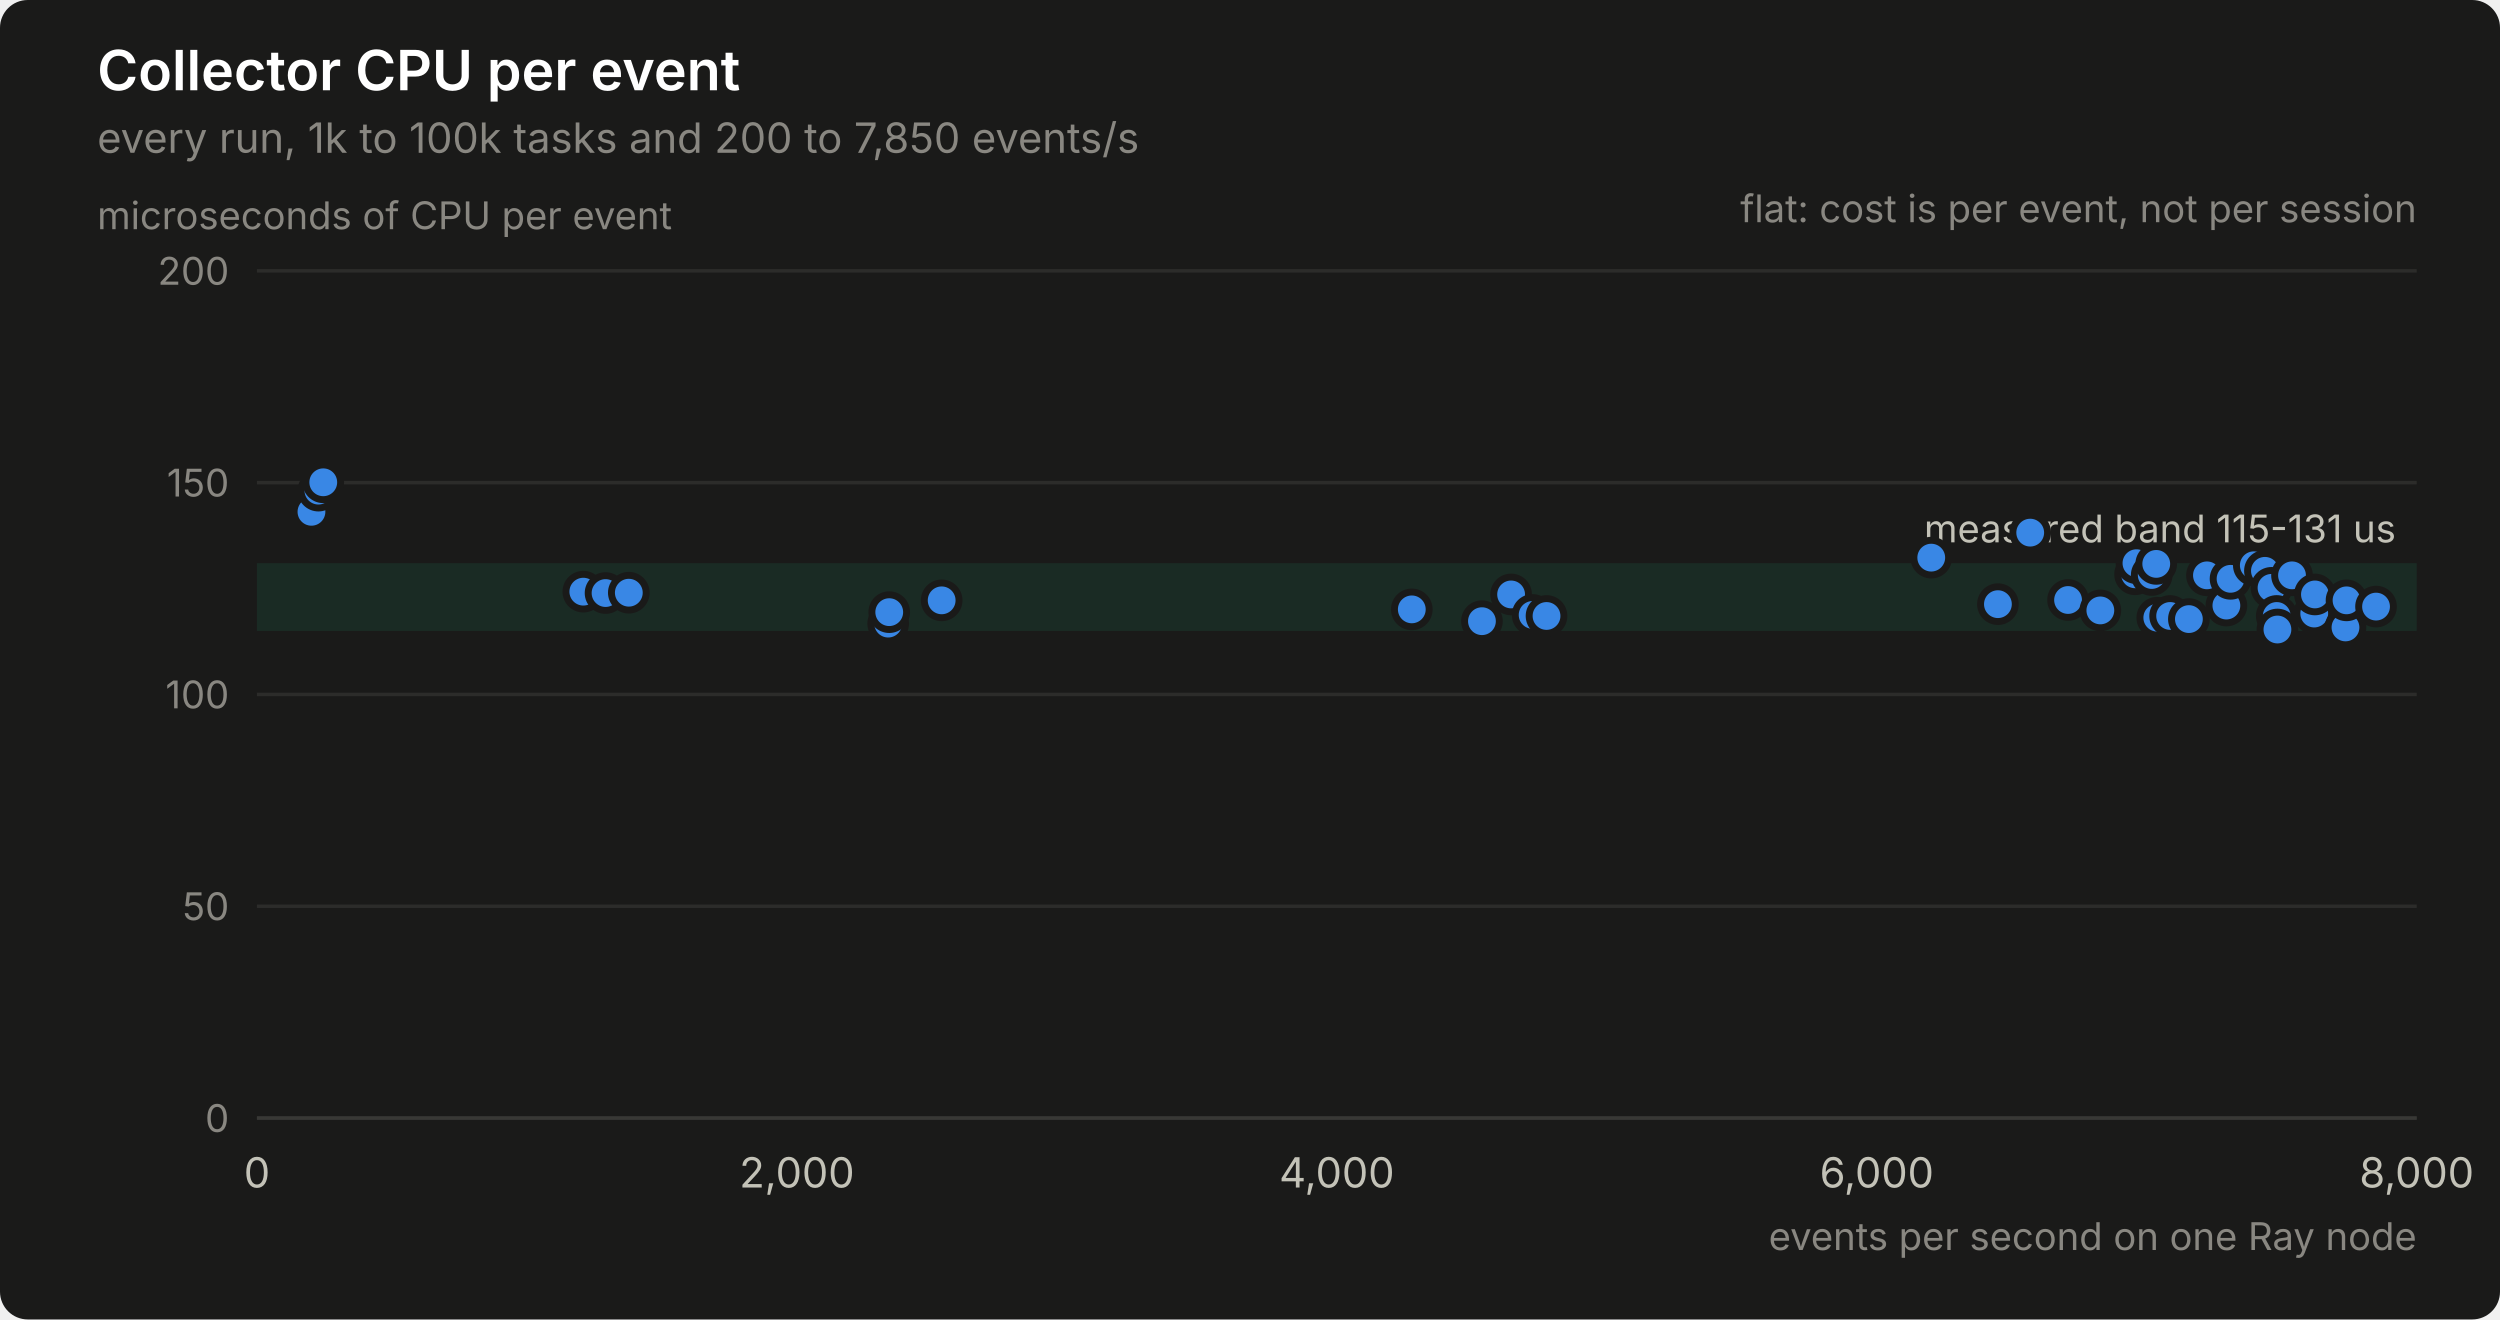
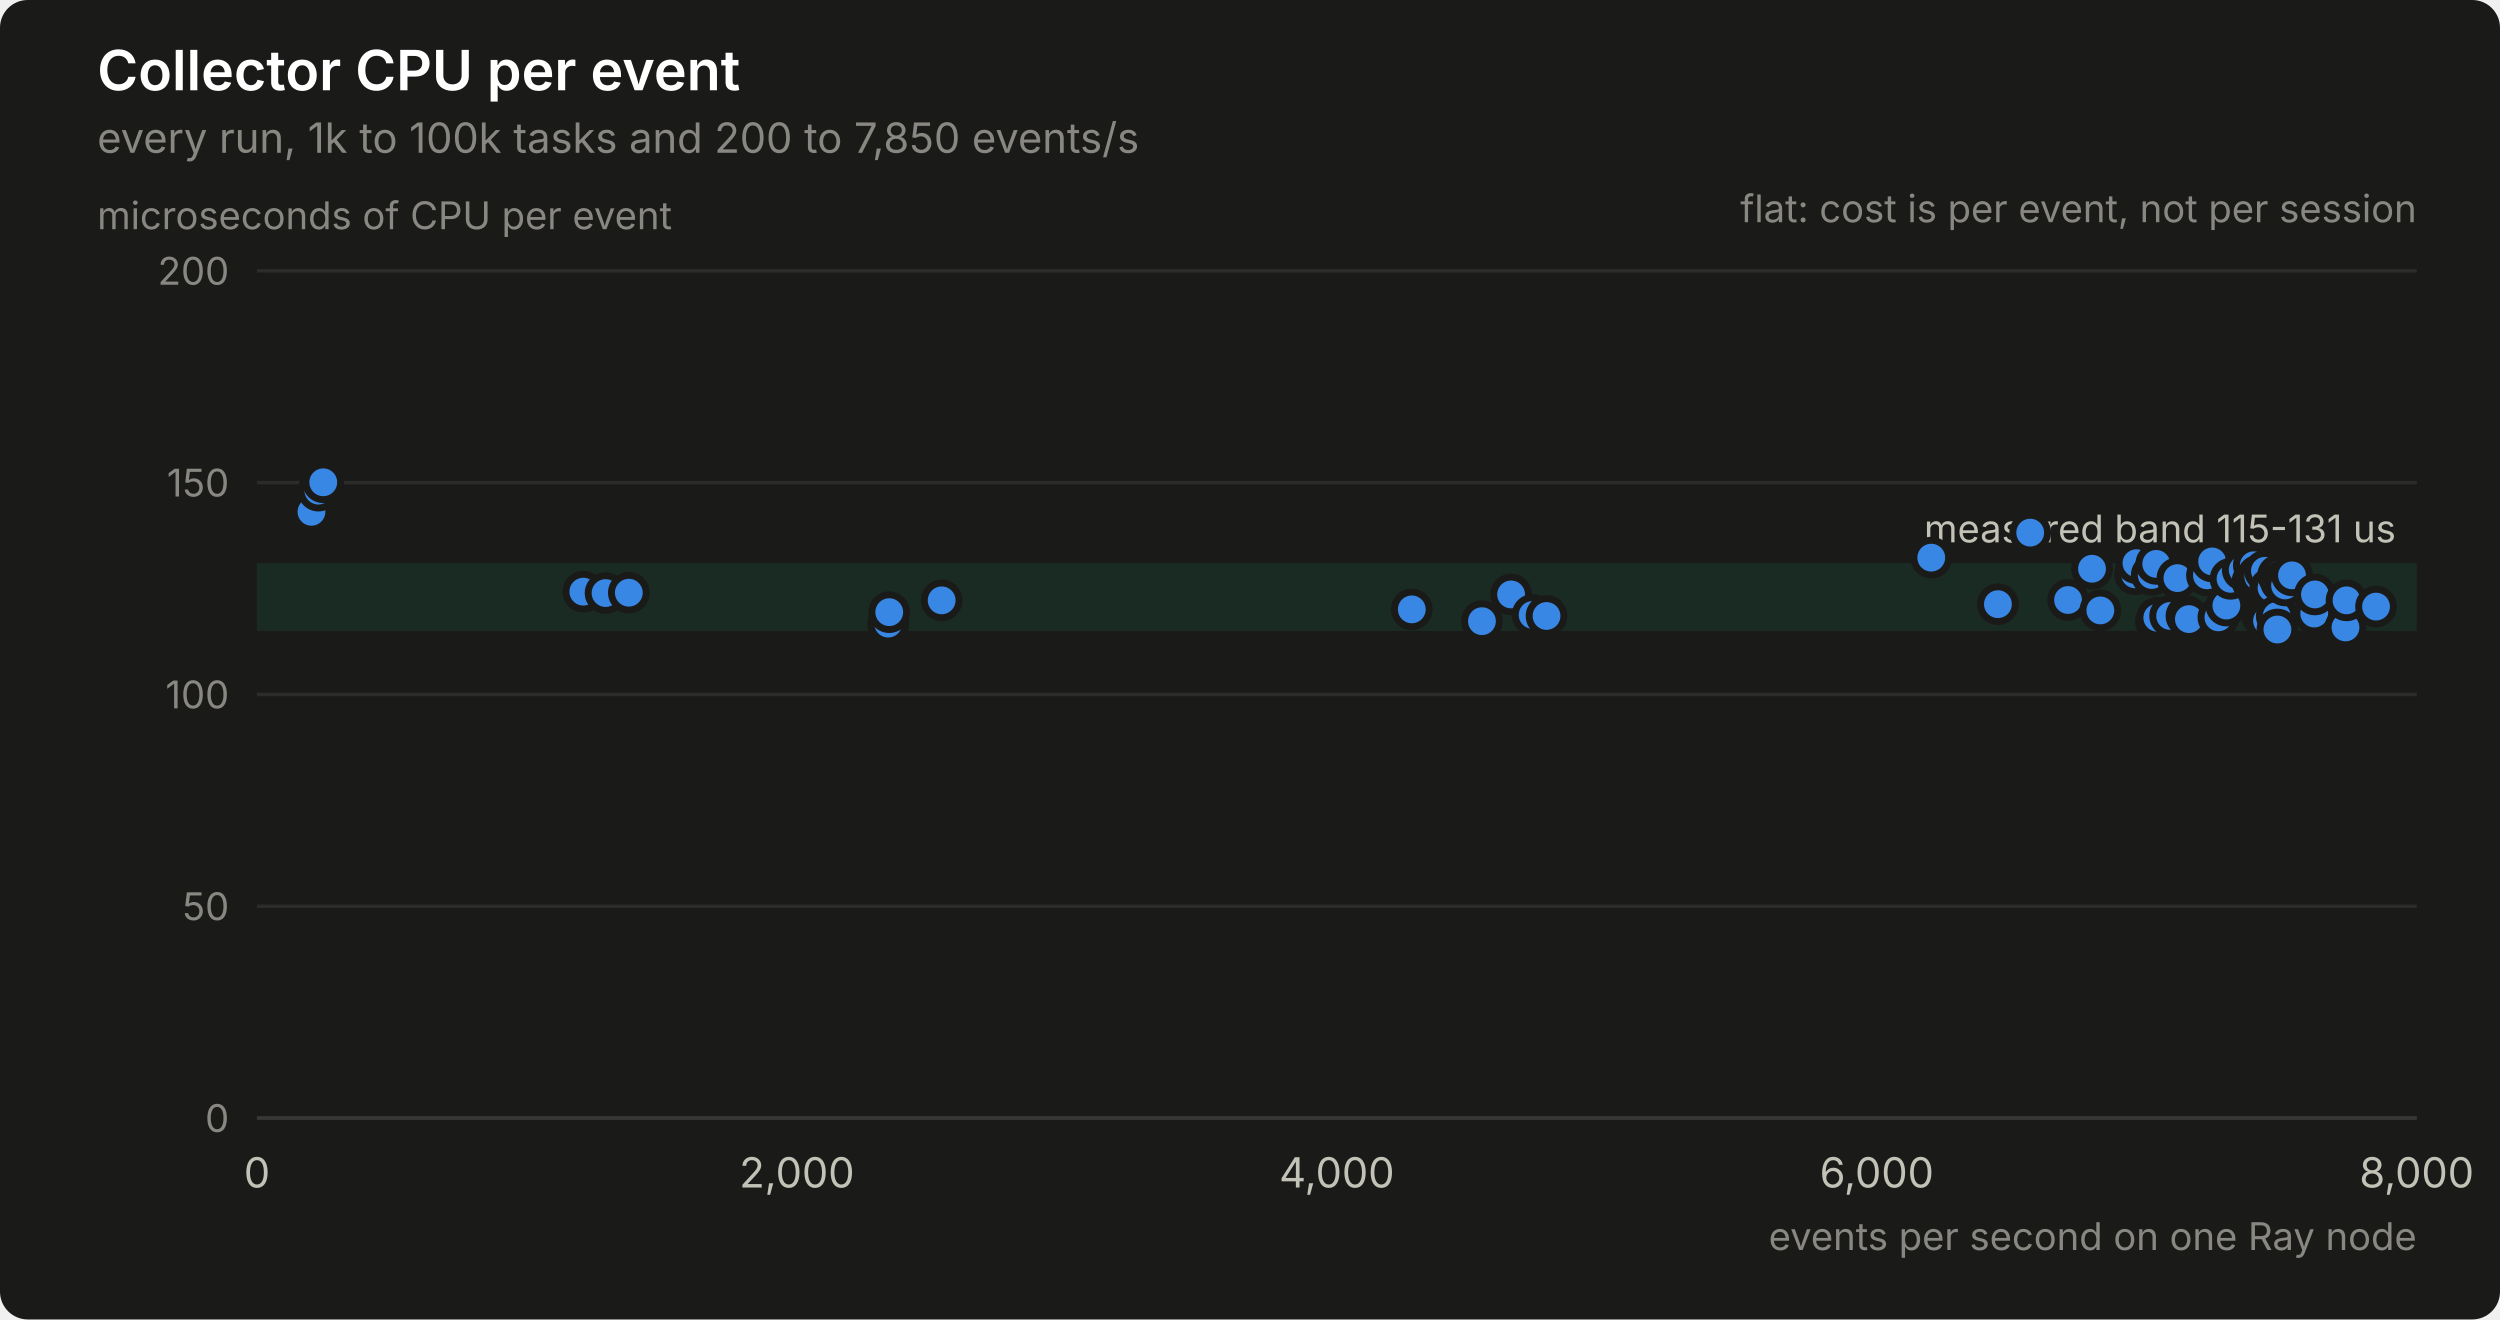
<svg xmlns="http://www.w3.org/2000/svg" viewBox="0 0 720 380" width="720" height="380" role="img">
  <rect width="720" height="380" fill="#1a1a19" rx="8" />
  <text x="28" y="26" font-family="system-ui,-apple-system,'Segoe UI',sans-serif" font-size="16" font-weight="600" fill="#ffffff">Collector CPU per event</text>
  <text x="28" y="44" font-family="system-ui,-apple-system,'Segoe UI',sans-serif" font-size="12" fill="#898781">every run, 1k to 100k tasks and 200 to 7,850 events/s</text>
  <line x1="74" y1="322.0" x2="696" y2="322.0" stroke="#2c2c2a" stroke-width="1" />
  <text x="66" y="326.0" text-anchor="end" font-family="system-ui,-apple-system,'Segoe UI',sans-serif" font-size="11" fill="#898781" font-variant-numeric="tabular-nums">0</text>
  <line x1="74" y1="261.0" x2="696" y2="261.0" stroke="#2c2c2a" stroke-width="1" />
  <text x="66" y="265.0" text-anchor="end" font-family="system-ui,-apple-system,'Segoe UI',sans-serif" font-size="11" fill="#898781" font-variant-numeric="tabular-nums">50</text>
  <line x1="74" y1="200.0" x2="696" y2="200.0" stroke="#2c2c2a" stroke-width="1" />
  <text x="66" y="204.0" text-anchor="end" font-family="system-ui,-apple-system,'Segoe UI',sans-serif" font-size="11" fill="#898781" font-variant-numeric="tabular-nums">100</text>
  <line x1="74" y1="139.0" x2="696" y2="139.0" stroke="#2c2c2a" stroke-width="1" />
  <text x="66" y="143.0" text-anchor="end" font-family="system-ui,-apple-system,'Segoe UI',sans-serif" font-size="11" fill="#898781" font-variant-numeric="tabular-nums">150</text>
  <line x1="74" y1="78.0" x2="696" y2="78.0" stroke="#2c2c2a" stroke-width="1" />
  <text x="66" y="82.0" text-anchor="end" font-family="system-ui,-apple-system,'Segoe UI',sans-serif" font-size="11" fill="#898781" font-variant-numeric="tabular-nums">200</text>
  <line x1="74" y1="322" x2="696" y2="322" stroke="#383835" stroke-width="1" />
  <text x="28" y="66" font-family="system-ui,-apple-system,'Segoe UI',sans-serif" font-size="11" fill="#898781">microseconds of CPU per event</text>
  <text x="136.2" y="342.0" text-anchor="middle" font-family="system-ui,-apple-system,'Segoe UI',sans-serif" font-size="12" fill="#c3c2b7" />
  <text x="260.6" y="342.0" text-anchor="middle" font-family="system-ui,-apple-system,'Segoe UI',sans-serif" font-size="12" fill="#c3c2b7" />
  <text x="385.0" y="342.0" text-anchor="middle" font-family="system-ui,-apple-system,'Segoe UI',sans-serif" font-size="12" fill="#c3c2b7" />
  <text x="509.4" y="342.0" text-anchor="middle" font-family="system-ui,-apple-system,'Segoe UI',sans-serif" font-size="12" fill="#c3c2b7" />
  <text x="633.8" y="342.0" text-anchor="middle" font-family="system-ui,-apple-system,'Segoe UI',sans-serif" font-size="12" fill="#c3c2b7" />
  <text x="74.0" y="342.0" text-anchor="middle" font-family="system-ui,-apple-system,'Segoe UI',sans-serif" font-size="12" fill="#c3c2b7" font-variant-numeric="tabular-nums">0</text>
  <text x="229.5" y="342.0" text-anchor="middle" font-family="system-ui,-apple-system,'Segoe UI',sans-serif" font-size="12" fill="#c3c2b7" font-variant-numeric="tabular-nums">2,000</text>
  <text x="385.0" y="342.0" text-anchor="middle" font-family="system-ui,-apple-system,'Segoe UI',sans-serif" font-size="12" fill="#c3c2b7" font-variant-numeric="tabular-nums">4,000</text>
  <text x="540.5" y="342.0" text-anchor="middle" font-family="system-ui,-apple-system,'Segoe UI',sans-serif" font-size="12" fill="#c3c2b7" font-variant-numeric="tabular-nums">6,000</text>
  <text x="696.0" y="342.0" text-anchor="middle" font-family="system-ui,-apple-system,'Segoe UI',sans-serif" font-size="12" fill="#c3c2b7" font-variant-numeric="tabular-nums">8,000</text>
  <text x="696" y="360.0" text-anchor="end" font-family="system-ui,-apple-system,'Segoe UI',sans-serif" font-size="11" fill="#898781">events per second on one Ray node</text>
  <rect x="74" y="162.2" width="622" height="19.5" fill="#199e70" opacity="0.13" />
  <text x="690" y="156.2" text-anchor="end" font-family="system-ui,-apple-system,'Segoe UI',sans-serif" font-size="11" fill="#c3c2b7">measured band 115-131 us</text>
  <circle cx="89.7" cy="147.4" r="5" fill="#3987e5" stroke="#1a1a19" stroke-width="2" />
  <circle cx="91.7" cy="141.3" r="5" fill="#3987e5" stroke="#1a1a19" stroke-width="2" />
  <circle cx="93.1" cy="138.9" r="5" fill="#3987e5" stroke="#1a1a19" stroke-width="2" />
  <circle cx="168.0" cy="170.4" r="5" fill="#3987e5" stroke="#1a1a19" stroke-width="2" />
  <circle cx="174.4" cy="170.8" r="5" fill="#3987e5" stroke="#1a1a19" stroke-width="2" />
  <circle cx="181.1" cy="170.7" r="5" fill="#3987e5" stroke="#1a1a19" stroke-width="2" />
  <circle cx="255.8" cy="179.6" r="5" fill="#3987e5" stroke="#1a1a19" stroke-width="2" />
  <circle cx="256.1" cy="176.3" r="5" fill="#3987e5" stroke="#1a1a19" stroke-width="2" />
  <circle cx="271.2" cy="172.9" r="5" fill="#3987e5" stroke="#1a1a19" stroke-width="2" />
  <circle cx="406.6" cy="175.5" r="5" fill="#3987e5" stroke="#1a1a19" stroke-width="2" />
  <circle cx="426.8" cy="178.9" r="5" fill="#3987e5" stroke="#1a1a19" stroke-width="2" />
  <circle cx="435.2" cy="171.2" r="5" fill="#3987e5" stroke="#1a1a19" stroke-width="2" />
  <circle cx="441.4" cy="177.1" r="5" fill="#3987e5" stroke="#1a1a19" stroke-width="2" />
  <circle cx="445.4" cy="177.4" r="5" fill="#3987e5" stroke="#1a1a19" stroke-width="2" />
  <circle cx="556.2" cy="160.6" r="5" fill="#3987e5" stroke="#1a1a19" stroke-width="2" />
  <circle cx="575.4" cy="174.0" r="5" fill="#3987e5" stroke="#1a1a19" stroke-width="2" />
  <circle cx="584.7" cy="153.4" r="5" fill="#3987e5" stroke="#1a1a19" stroke-width="2" />
  <circle cx="595.6" cy="172.8" r="5" fill="#3987e5" stroke="#1a1a19" stroke-width="2" />
+   <circle cx="602.5" cy="163.8" r="5" fill="#3987e5" stroke="#1a1a19" stroke-width="2" />
  <circle cx="604.9" cy="175.8" r="5" fill="#3987e5" stroke="#1a1a19" stroke-width="2" />
  <circle cx="614.9" cy="165.4" r="5" fill="#3987e5" stroke="#1a1a19" stroke-width="2" />
  <circle cx="615.3" cy="162.2" r="5" fill="#3987e5" stroke="#1a1a19" stroke-width="2" />
  <circle cx="619.7" cy="165.6" r="5" fill="#3987e5" stroke="#1a1a19" stroke-width="2" />
+   <circle cx="620.9" cy="179.0" r="5" fill="#3987e5" stroke="#1a1a19" stroke-width="2" />
  <circle cx="621.0" cy="162.4" r="5" fill="#3987e5" stroke="#1a1a19" stroke-width="2" />
  <circle cx="621.3" cy="177.9" r="5" fill="#3987e5" stroke="#1a1a19" stroke-width="2" />
  <circle cx="625.0" cy="177.4" r="5" fill="#3987e5" stroke="#1a1a19" stroke-width="2" />
+   <circle cx="627.1" cy="166.5" r="5" fill="#3987e5" stroke="#1a1a19" stroke-width="2" />
+   <circle cx="629.7" cy="177.4" r="5" fill="#3987e5" stroke="#1a1a19" stroke-width="2" />
  <circle cx="630.4" cy="178.3" r="5" fill="#3987e5" stroke="#1a1a19" stroke-width="2" />
  <circle cx="635.6" cy="165.7" r="5" fill="#3987e5" stroke="#1a1a19" stroke-width="2" />
+   <circle cx="637.1" cy="161.7" r="5" fill="#3987e5" stroke="#1a1a19" stroke-width="2" />
+   <circle cx="638.9" cy="177.8" r="5" fill="#3987e5" stroke="#1a1a19" stroke-width="2" />
  <circle cx="641.2" cy="174.4" r="5" fill="#3987e5" stroke="#1a1a19" stroke-width="2" />
  <circle cx="642.4" cy="166.7" r="5" fill="#3987e5" stroke="#1a1a19" stroke-width="2" />
+   <circle cx="645.9" cy="164.1" r="5" fill="#3987e5" stroke="#1a1a19" stroke-width="2" />
+   <circle cx="648.7" cy="167.5" r="5" fill="#3987e5" stroke="#1a1a19" stroke-width="2" />
  <circle cx="649.1" cy="162.8" r="5" fill="#3987e5" stroke="#1a1a19" stroke-width="2" />
+   <circle cx="650.0" cy="166.8" r="5" fill="#3987e5" stroke="#1a1a19" stroke-width="2" />
+   <circle cx="650.3" cy="165.8" r="5" fill="#3987e5" stroke="#1a1a19" stroke-width="2" />
+   <circle cx="650.4" cy="166.1" r="5" fill="#3987e5" stroke="#1a1a19" stroke-width="2" />
+   <circle cx="651.6" cy="177.6" r="5" fill="#3987e5" stroke="#1a1a19" stroke-width="2" />
  <circle cx="652.3" cy="164.4" r="5" fill="#3987e5" stroke="#1a1a19" stroke-width="2" />
+   <circle cx="652.9" cy="178.8" r="5" fill="#3987e5" stroke="#1a1a19" stroke-width="2" />
+   <circle cx="653.8" cy="169.5" r="5" fill="#3987e5" stroke="#1a1a19" stroke-width="2" />
  <circle cx="654.2" cy="169.3" r="5" fill="#3987e5" stroke="#1a1a19" stroke-width="2" />
  <circle cx="655.7" cy="177.4" r="5" fill="#3987e5" stroke="#1a1a19" stroke-width="2" />
  <circle cx="655.9" cy="181.3" r="5" fill="#3987e5" stroke="#1a1a19" stroke-width="2" />
+   <circle cx="656.1" cy="165.7" r="5" fill="#3987e5" stroke="#1a1a19" stroke-width="2" />
+   <circle cx="656.9" cy="167.5" r="5" fill="#3987e5" stroke="#1a1a19" stroke-width="2" />
+   <circle cx="658.1" cy="168.6" r="5" fill="#3987e5" stroke="#1a1a19" stroke-width="2" />
  <circle cx="660.1" cy="165.7" r="5" fill="#3987e5" stroke="#1a1a19" stroke-width="2" />
  <circle cx="666.5" cy="176.7" r="5" fill="#3987e5" stroke="#1a1a19" stroke-width="2" />
  <circle cx="666.7" cy="171.2" r="5" fill="#3987e5" stroke="#1a1a19" stroke-width="2" />
  <circle cx="675.5" cy="180.7" r="5" fill="#3987e5" stroke="#1a1a19" stroke-width="2" />
  <circle cx="675.8" cy="172.9" r="5" fill="#3987e5" stroke="#1a1a19" stroke-width="2" />
  <circle cx="684.3" cy="174.7" r="5" fill="#3987e5" stroke="#1a1a19" stroke-width="2" />
  <circle cx="742.8" cy="166.6" r="5" fill="#3987e5" stroke="#1a1a19" stroke-width="2" />
  <circle cx="748.0" cy="161.8" r="5" fill="#3987e5" stroke="#1a1a19" stroke-width="2" />
  <text x="696" y="64" text-anchor="end" font-family="system-ui,-apple-system,'Segoe UI',sans-serif" font-size="11" fill="#898781">flat: cost is per event, not per session</text>
</svg>
